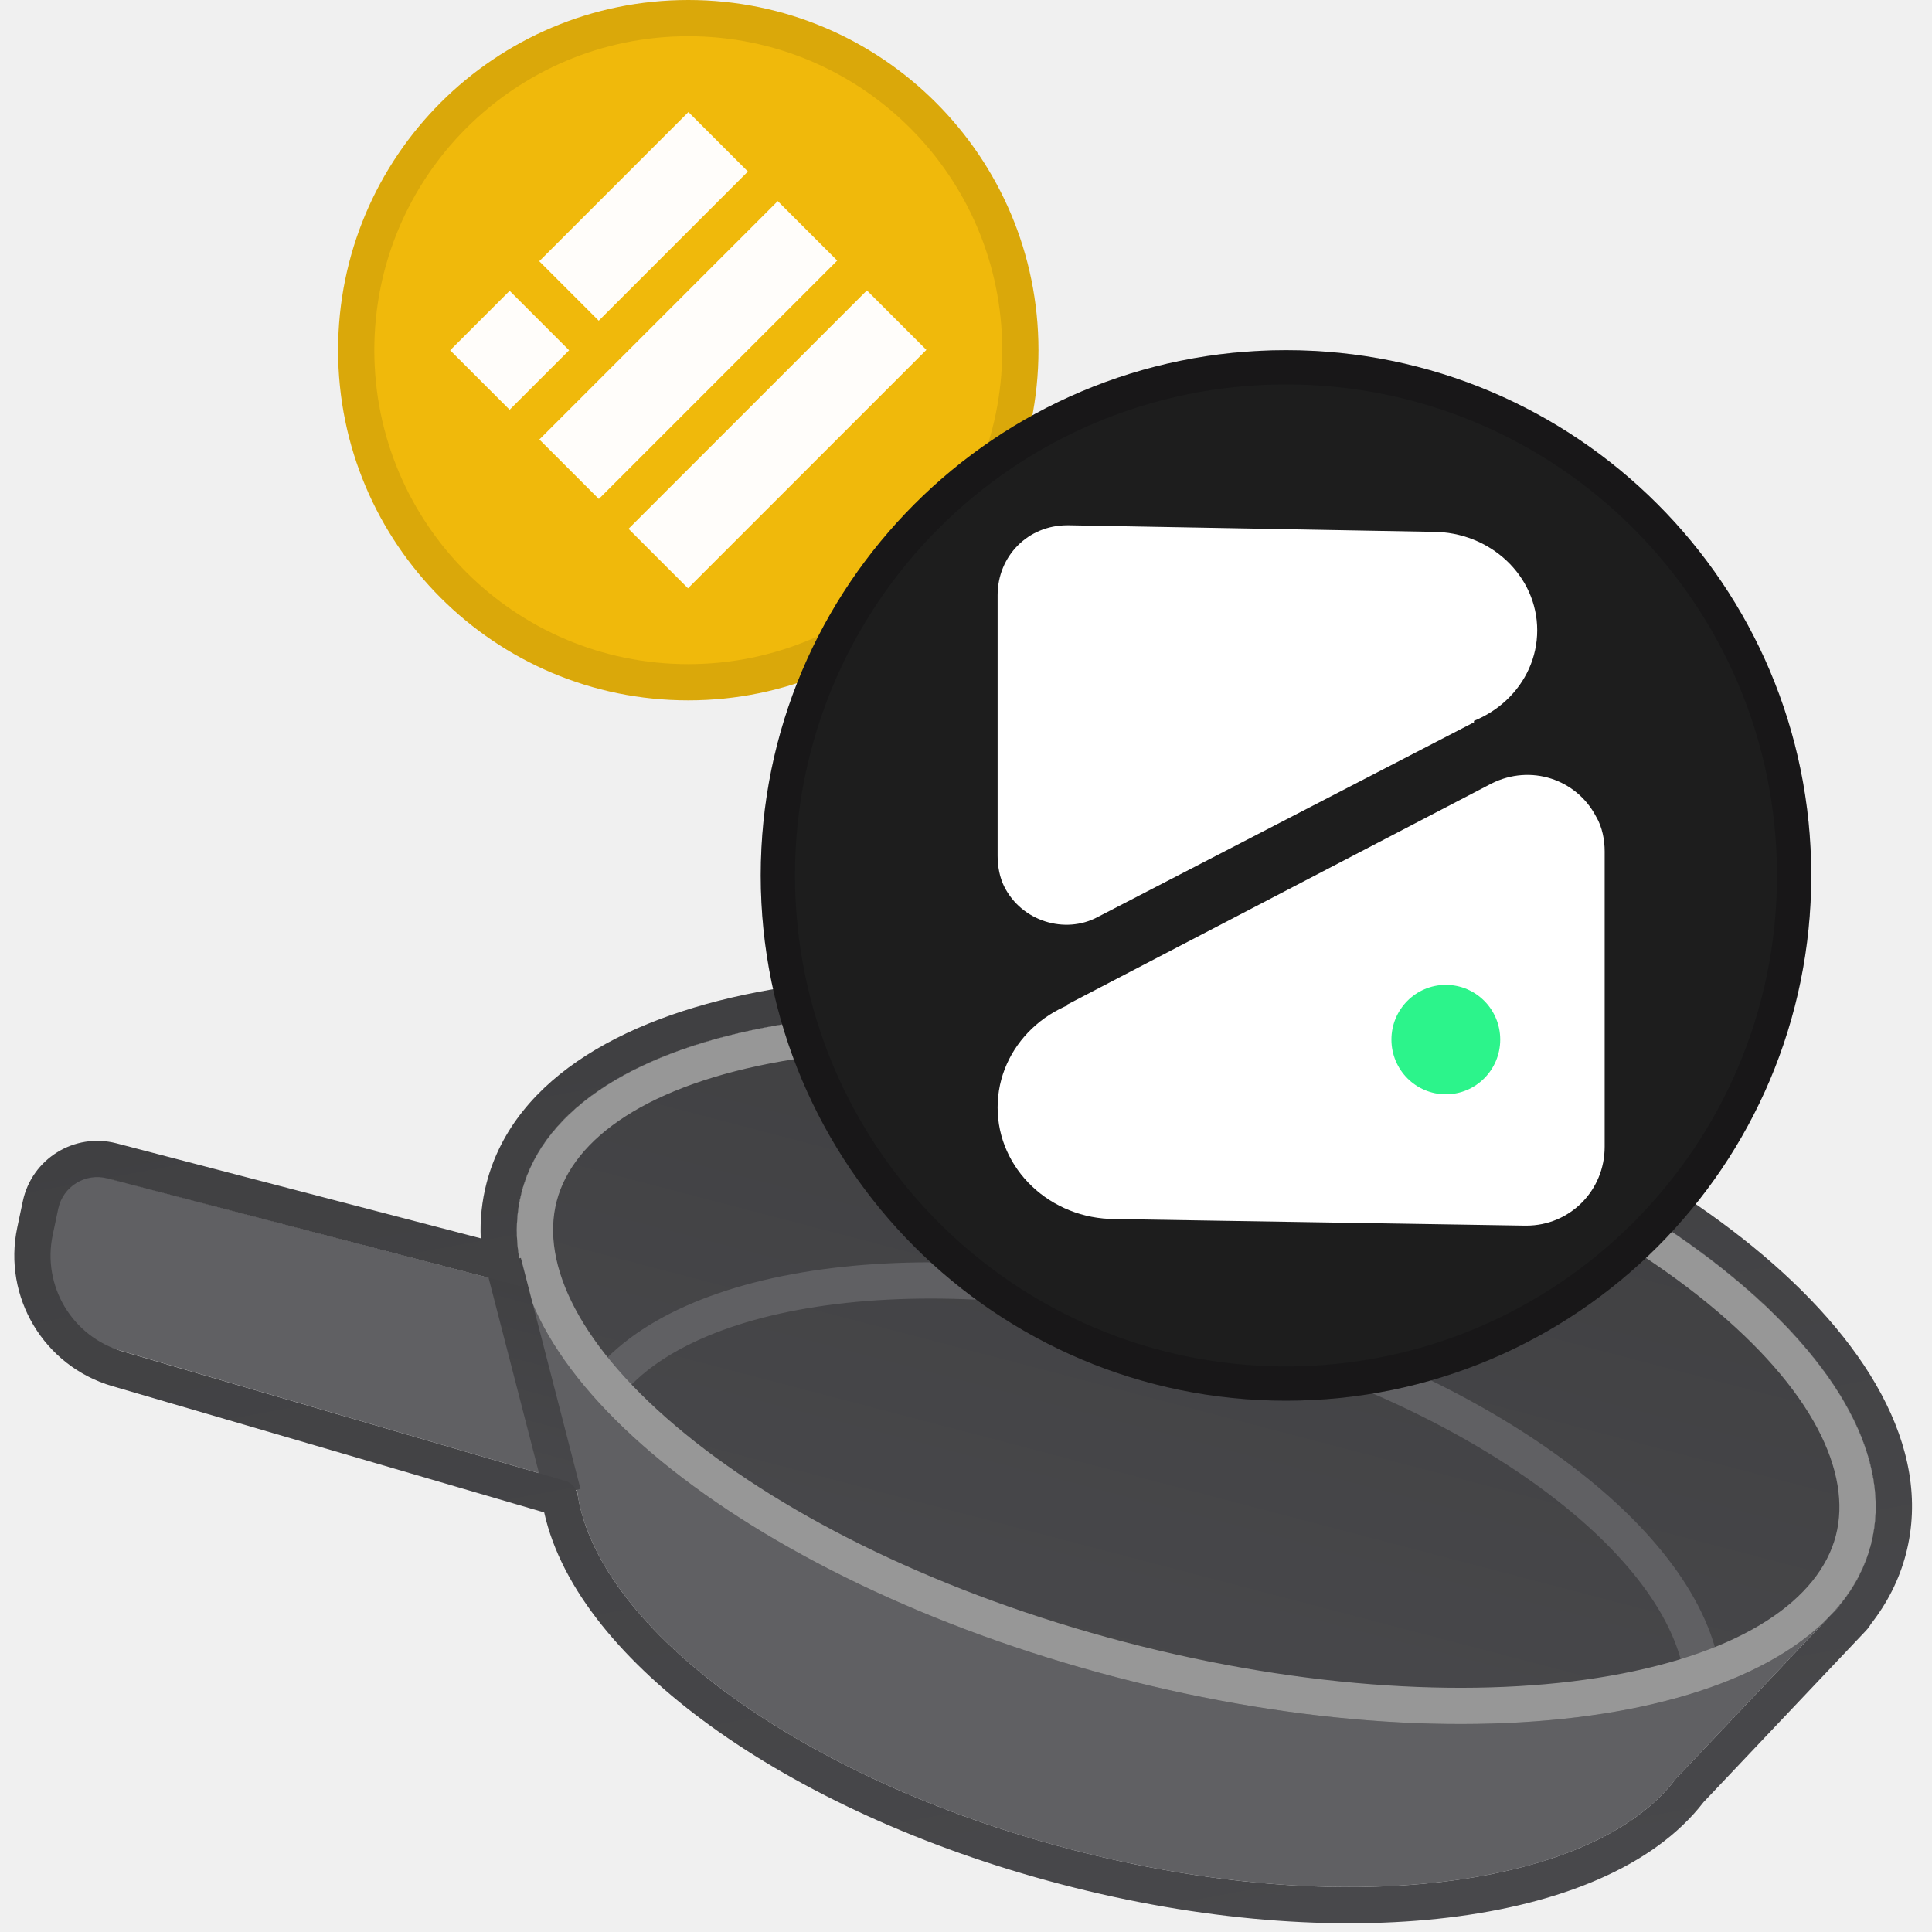
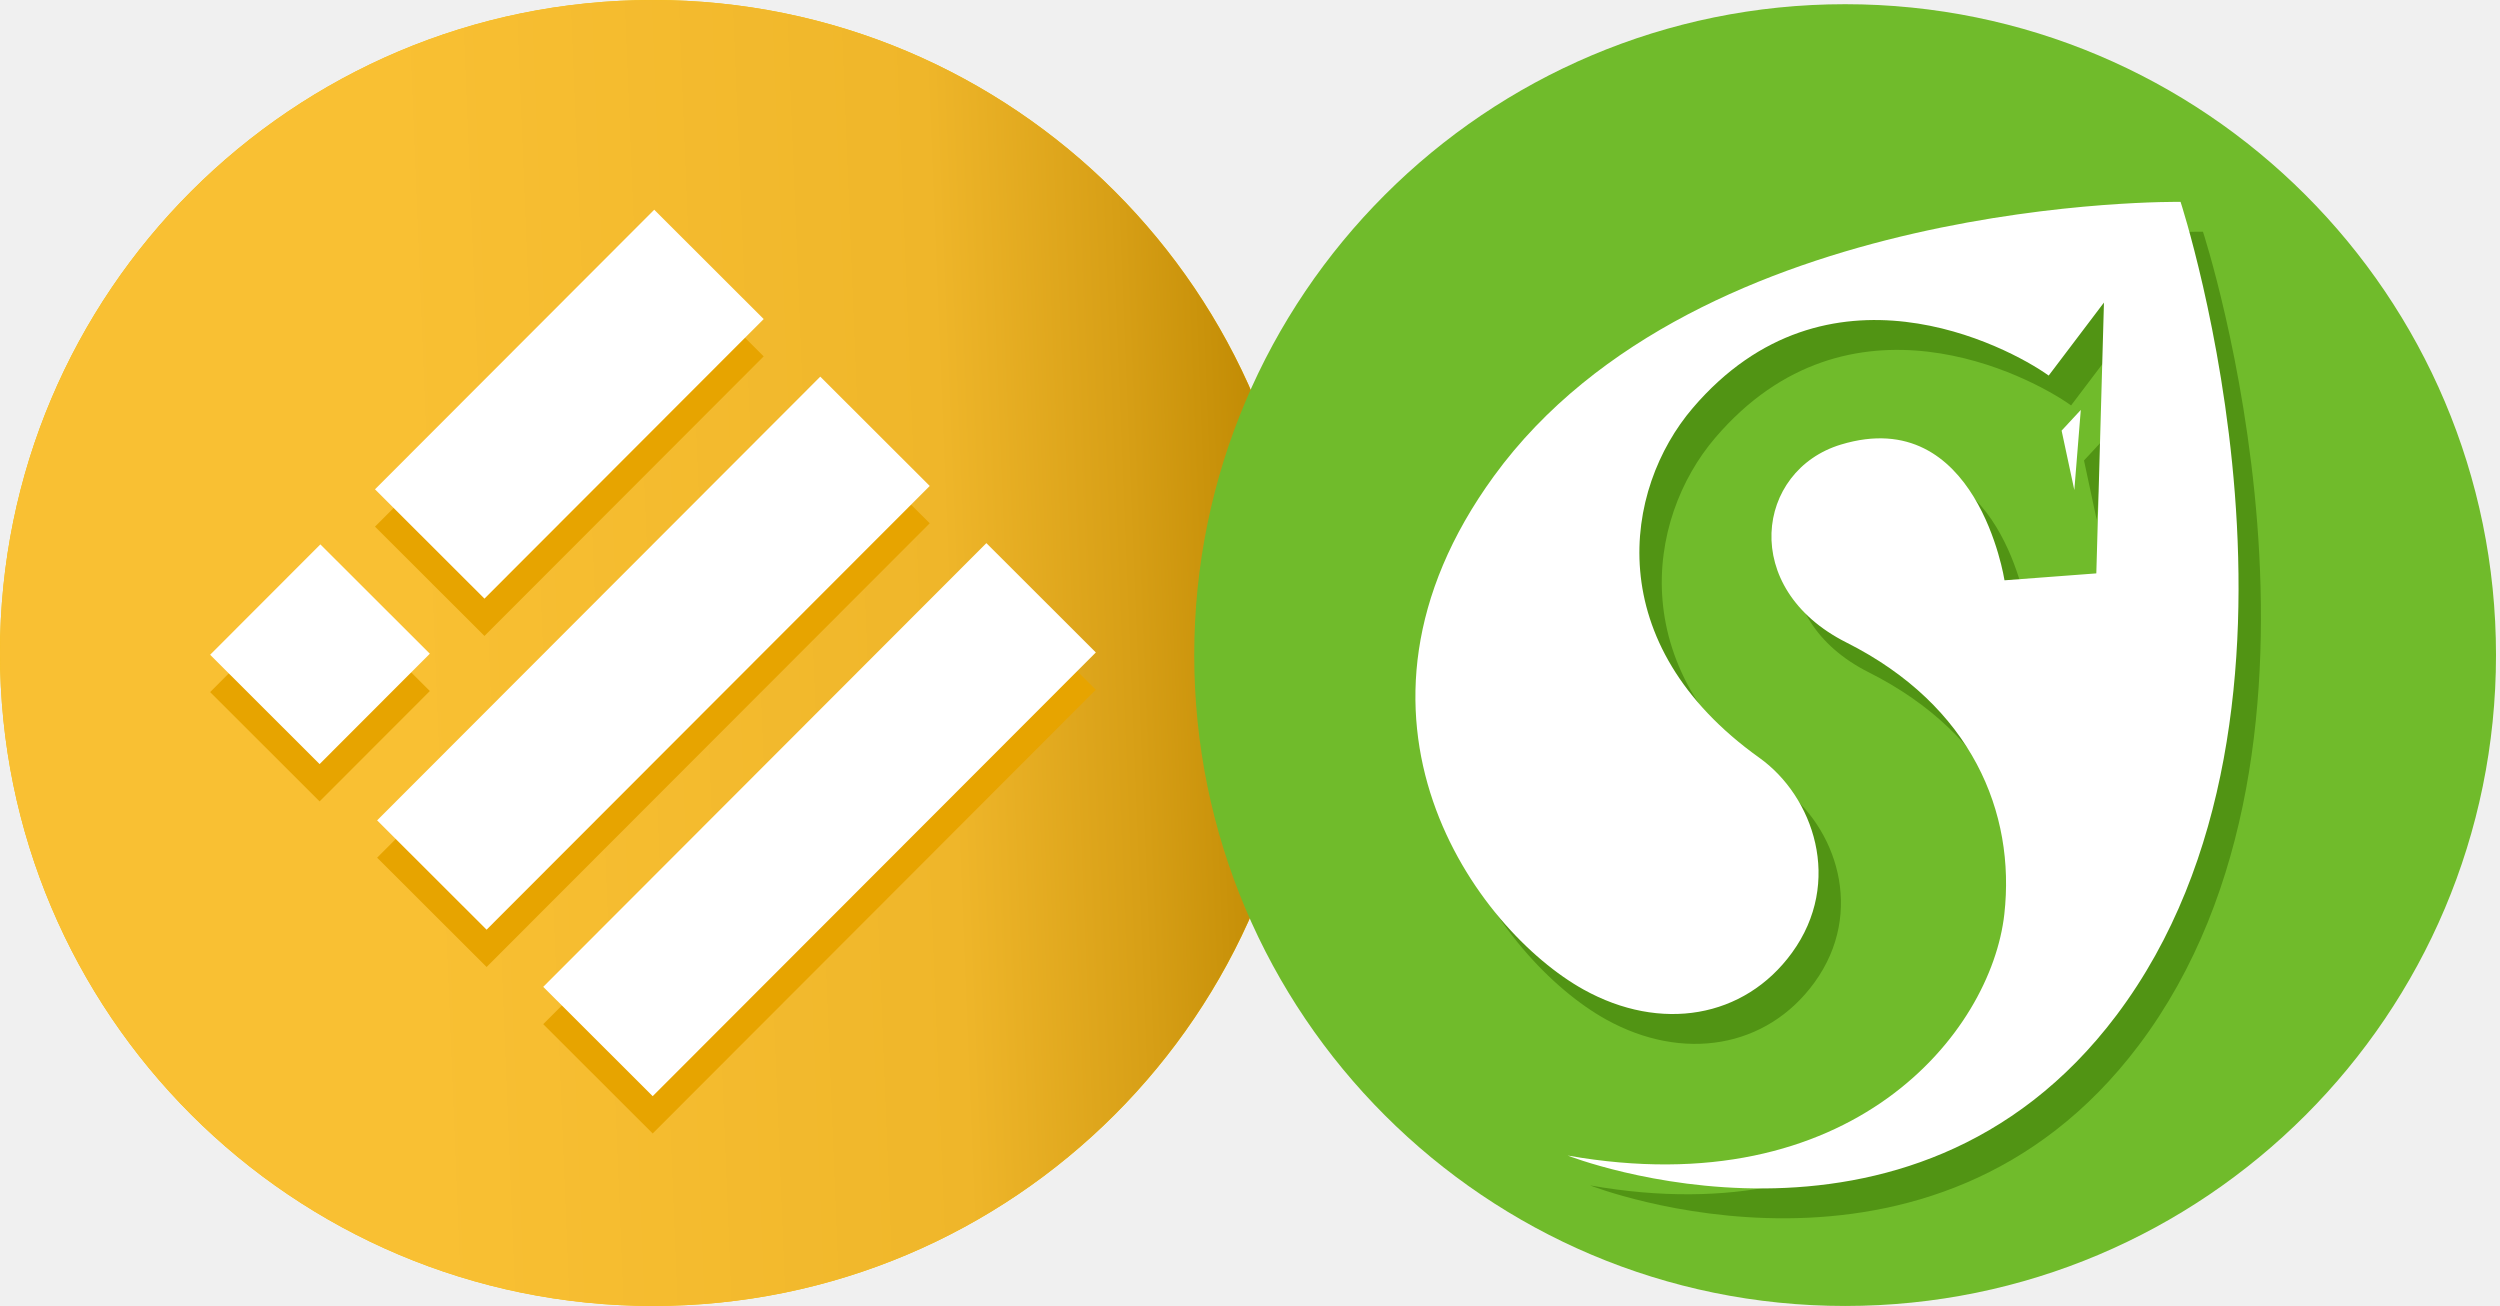
- <svg xmlns="http://www.w3.org/2000/svg" width="160" height="160" viewBox="0 0 160 160" fill="none">
-   <g clip-path="url(#clip0)">
-     <path d="M48.045 119.028C44.867 131.172 63.045 146.449 88.647 153.149C114.25 159.849 137.581 155.436 140.759 143.291C143.938 131.146 125.759 115.87 100.157 109.169C74.555 102.469 51.223 106.883 48.045 119.028Z" fill="#606063" />
-     <path d="M136.924 149.273L152.346 132.988L42.992 104.369L48.713 126.187L136.924 149.273Z" fill="#606063" />
-     <path d="M49.934 108.293L8.072 97.338C6.258 96.863 4.413 97.992 4.01 99.824L3.541 101.953C2.608 106.194 5.12 110.433 9.287 111.653L51.099 123.892L49.934 108.293Z" fill="#606063" />
-     <path d="M43.203 98.71C39.509 112.824 61.527 130.811 92.381 138.886C123.235 146.96 151.241 142.064 154.935 127.95C158.629 113.836 136.611 95.849 105.757 87.774C74.903 79.7 46.896 84.596 43.203 98.71Z" fill="url(#paint0_linear)" />
-     <path fill-rule="evenodd" clip-rule="evenodd" d="M127.673 123.286C134.771 128.506 138.919 134.152 139.538 139.157L142.515 138.789C141.744 132.551 136.779 126.258 129.45 120.869C122.06 115.434 112.011 110.721 100.537 107.718C89.063 104.716 77.993 103.901 68.888 105.019C59.859 106.128 52.448 109.182 48.719 114.242L51.135 116.021C54.126 111.961 60.508 109.071 69.254 107.997C77.923 106.933 88.608 107.698 99.777 110.621C110.946 113.544 120.636 118.111 127.673 123.286Z" fill="#606063" />
-     <path fill-rule="evenodd" clip-rule="evenodd" d="M56.734 118.739C48.014 111.615 44.736 104.698 46.105 99.469C47.473 94.24 53.719 89.816 64.811 87.876C75.618 85.987 89.889 86.723 104.997 90.676C120.105 94.63 132.908 100.98 141.403 107.921C150.124 115.045 153.401 121.962 152.033 127.191C150.664 132.42 144.419 136.844 133.326 138.784C122.52 140.673 108.248 139.937 93.14 135.984C78.032 132.03 65.23 125.68 56.734 118.739ZM92.381 138.886C61.527 130.811 39.509 112.824 43.203 98.71C46.896 84.596 74.903 79.7 105.757 87.774C136.611 95.849 158.629 113.836 154.935 127.95C151.241 142.064 123.235 146.96 92.381 138.886Z" fill="#979797" />
-     <path fill-rule="evenodd" clip-rule="evenodd" d="M45.167 124.049L40.23 104.926L43.135 104.176L48.072 123.299L45.167 124.049Z" fill="url(#paint1_linear)" />
-     <path fill-rule="evenodd" clip-rule="evenodd" d="M43.469 106.189C43.424 106.041 43.381 105.893 43.341 105.746C43.266 105.473 43.198 105.2 43.139 104.929L42.997 104.389C42.995 104.38 43.002 104.372 43.011 104.375C43.019 104.377 43.027 104.37 43.025 104.362C43.024 104.353 43.022 104.345 43.021 104.337C42.973 104.072 42.933 103.807 42.901 103.543C42.893 103.479 42.886 103.416 42.879 103.352C42.806 102.689 42.782 102.031 42.808 101.378C42.808 101.378 42.808 101.378 42.808 101.377C42.843 100.475 42.973 99.585 43.203 98.71C46.896 84.595 74.903 79.699 105.757 87.774C136.611 95.849 158.629 113.836 154.935 127.95C154.706 128.826 154.383 129.666 153.972 130.469C153.972 130.469 153.972 130.47 153.972 130.47C153.528 131.338 152.981 132.163 152.337 132.945C152.332 132.951 152.326 132.958 152.321 132.964C152.319 132.967 152.318 132.969 152.318 132.972C152.318 132.977 152.322 132.982 152.327 132.983C152.332 132.984 152.335 132.989 152.336 132.993C152.336 132.996 152.335 133 152.333 133.002L151.725 133.644C151.655 133.72 151.584 133.795 151.511 133.87L150.275 135.175L150.273 135.177L138.793 147.299C131.986 156.33 111.197 159.051 88.647 153.149C66.345 147.312 49.676 134.967 47.85 123.854C47.757 123.285 47.367 122.8 46.813 122.639L10.127 111.91C5.983 110.698 3.472 106.499 4.365 102.275L4.824 100.103C5.214 98.258 7.066 97.113 8.89 97.589L43.139 106.52C43.339 106.573 43.522 106.39 43.469 106.189ZM39.812 102.553C39.748 101.009 39.903 99.468 40.3 97.95C42.626 89.065 52.23 83.984 63.778 81.966C75.611 79.897 90.77 80.751 106.516 84.872C122.262 88.993 135.896 95.674 145.199 103.274C154.277 110.691 160.162 119.825 157.837 128.71C157.28 130.839 156.285 132.774 154.936 134.499C154.821 134.697 154.679 134.887 154.511 135.065L153.923 135.686C153.92 135.689 153.916 135.693 153.913 135.697C153.836 135.779 153.759 135.861 153.68 135.943C153.677 135.946 153.673 135.95 153.67 135.953L141.082 149.246C136.911 154.652 129.056 157.706 119.984 158.802C110.684 159.926 99.467 159.082 87.888 156.051C76.435 153.054 66.34 148.366 58.809 142.91C51.73 137.78 46.488 131.648 45.067 125.253L9.285 114.789C3.636 113.137 0.213 107.413 1.43 101.655L1.889 99.482C2.633 95.963 6.166 93.778 9.647 94.686L39.812 102.553Z" fill="url(#paint2_linear)" />
-     <circle cx="57" cy="29" r="29" fill="#F0B90B" />
-     <path fill-rule="evenodd" clip-rule="evenodd" d="M44.658 21.634L57.012 9.28L61.938 14.206L49.584 26.56L44.658 21.634ZM44.667 36.397L64.41 16.654L69.336 21.58L49.593 41.322L44.667 36.397ZM71.794 24.051L52.051 43.794L56.977 48.72L76.72 28.977L71.794 24.051ZM37.28 29.01L42.206 24.084L47.132 29.01L42.206 33.936L37.28 29.01Z" fill="#FFFDFA" />
-     <g style="mix-blend-mode:multiply" opacity="0.1">
-       <path fill-rule="evenodd" clip-rule="evenodd" d="M57 55C71.359 55 83 43.359 83 29C83 14.641 71.359 3 57 3C42.641 3 31 14.641 31 29C31 43.359 42.641 55 57 55ZM57 58C73.016 58 86 45.016 86 29C86 12.984 73.016 0 57 0C40.984 0 28 12.984 28 29C28 45.016 40.984 58 57 58Z" fill="#191326" />
+ <svg xmlns="http://www.w3.org/2000/svg" width="100%" height="100%" viewBox="0 0 335 175" version="1.1" xml:space="preserve" style="fill-rule:evenodd;clip-rule:evenodd;stroke-linejoin:round;stroke-miterlimit:2;">
+   <g transform="matrix(1,0,0,1,-499.401,-67.4823)">
+     <g id="BUSD" transform="matrix(1.25045,0,0,1.25045,-99.9624,-434.071)">
+       <g transform="matrix(1,0,0,1,-250.705,-62.5569)">
+         <circle cx="799.996" cy="533.629" r="69.975" style="fill:rgb(246,191,0);" />
+       </g>
+       <g transform="matrix(0.276322,0,0,0.276322,143.138,339.112)">
+         <circle cx="1469.85" cy="477.56" r="253.23" style="fill:url(#_Linear1);" />
+       </g>
+       <g transform="matrix(1,0,0,1,-251.026,-61.5014)">
+         <g transform="matrix(0.689611,0.688721,-2.41144,2.41456,1529.43,-1264.67)">
+           <rect x="768.204" y="514.608" width="17.01" height="19.693" style="fill:rgb(231,164,0);" />
+         </g>
+         <g transform="matrix(0.689611,0.688721,-2.41144,2.41456,1547.23,-1246.83)">
+           <rect x="768.204" y="514.608" width="17.01" height="19.693" style="fill:rgb(231,164,0);" />
+         </g>
+         <g transform="matrix(0.689611,0.688721,-1.51943,1.52139,1052.6,-822.924)">
+           <rect x="768.204" y="514.608" width="17.01" height="19.693" style="fill:rgb(231,164,0);" />
+         </g>
+         <g transform="matrix(0.689611,0.688721,-0.599833,0.600608,543.592,-313.22)">
+           <rect x="768.204" y="514.608" width="17.01" height="19.693" style="fill:rgb(231,164,0);" />
+         </g>
+       </g>
+       <g transform="matrix(1,0,0,1,-251.026,-65.4999)">
+         <g transform="matrix(0.689611,0.688721,-2.41144,2.41456,1529.43,-1264.67)">
+           <rect x="768.204" y="514.608" width="17.01" height="19.693" style="fill:white;" />
+         </g>
+         <g transform="matrix(0.689611,0.688721,-2.41144,2.41456,1547.23,-1246.83)">
+           <rect x="768.204" y="514.608" width="17.01" height="19.693" style="fill:white;" />
+         </g>
+         <g transform="matrix(0.689611,0.688721,-1.51943,1.52139,1052.6,-822.924)">
+           <rect x="768.204" y="514.608" width="17.01" height="19.693" style="fill:white;" />
+         </g>
+         <g transform="matrix(0.689611,0.688721,-0.599833,0.600608,543.592,-313.22)">
+           <rect x="768.204" y="514.608" width="17.01" height="19.693" style="fill:white;" />
+         </g>
+       </g>
    </g>
-     <circle cx="106.5" cy="72.5" r="43.5" fill="#1D1D1D" />
-     <path d="M92.348 100.956C97.722 100.956 102.078 96.818 102.078 91.713C102.078 86.607 97.722 82.469 92.348 82.469C86.974 82.469 82.618 86.607 82.618 91.713C82.618 96.818 86.974 100.956 92.348 100.956Z" fill="white" />
-     <path d="M88.384 83.195L123.521 64.888C126.765 63.257 130.549 64.526 132.17 67.607C132.711 68.513 132.891 69.601 132.891 70.507V94.976C132.891 98.601 130.008 101.501 126.404 101.501C126.404 101.501 126.404 101.501 126.224 101.501L92.348 100.957L88.384 83.195Z" fill="white" />
-     <path d="M118.656 60.356C123.433 60.356 127.305 56.705 127.305 52.2C127.305 47.696 123.433 44.044 118.656 44.044C113.879 44.044 110.007 47.696 110.007 52.2C110.007 56.705 113.879 60.356 118.656 60.356Z" fill="white" />
-     <path d="M122.08 59.812L90.906 75.944C88.204 77.394 84.6 76.306 83.158 73.406C82.798 72.681 82.618 71.775 82.618 70.869V49.3C82.618 46.038 85.14 43.5 88.384 43.5C88.384 43.5 88.384 43.5 88.564 43.5L118.656 44.044L122.08 59.812Z" fill="white" />
-     <path d="M119.737 90.625C122.225 90.625 124.242 88.596 124.242 86.094C124.242 83.591 122.225 81.562 119.737 81.562C117.249 81.562 115.232 83.591 115.232 86.094C115.232 88.596 117.249 90.625 119.737 90.625Z" fill="#2CF48B" />
-     <g style="mix-blend-mode:multiply" opacity="0.2">
-       <path fill-rule="evenodd" clip-rule="evenodd" d="M106.5 113.163C128.958 113.163 147.163 94.958 147.163 72.5C147.163 50.042 128.958 31.837 106.5 31.837C84.042 31.837 65.837 50.042 65.837 72.5C65.837 94.958 84.042 113.163 106.5 113.163ZM106.5 116C130.524 116 150 96.524 150 72.5C150 48.476 130.524 29 106.5 29C82.476 29 63 48.476 63 72.5C63 96.524 82.476 116 106.5 116Z" fill="#191326" />
+     <g id="TEA" transform="matrix(0.175778,0,0,0.175778,360.481,426.003)">
+       <g transform="matrix(1.04413,0,0,1.04413,1674.83,-2062.3)">
+         <circle cx="500" cy="500" r="475.215" style="fill:rgb(112,187,43);" />
+       </g>
+       <g transform="matrix(0.993148,0,0,0.993148,1717.3,-2013.84)">
+         <path d="M287.15,883.942C287.15,883.942 549.716,987.192 708.483,776.121C885.09,541.331 757.581,151.915 757.581,151.915C757.581,151.915 387.751,146.344 230.507,362.418C95.711,547.646 217.718,711.163 299.349,756.536C358.309,789.307 422.642,778.716 459.3,728.286C498.838,673.893 475.714,608.221 434.283,578.646C311.667,491.116 329.88,372.479 383.167,310.119C486.1,189.66 624.546,262.527 656.353,285.233L698.772,229.194L692.91,437.081L622.437,442.388C622.437,442.388 601.441,306.542 496.88,338.195C431.571,357.966 418.684,448.666 501.04,490.106C597.608,538.698 630.986,620.88 622.31,698.578C612.109,789.917 504.929,922.356 287.15,883.942Z" style="fill:rgb(81,148,20);" />
+         <g transform="matrix(1.0069,0,0,1.0069,-3.35413,-3.66029)">
+           <path d="M679.658,313.111L665.033,328.883L674.729,374.213L679.658,313.111Z" style="fill:rgb(81,148,20);" />
+         </g>
+       </g>
+       <g transform="matrix(0.993148,0,0,0.993148,1700.23,-2036.6)">
+         <path d="M287.15,883.942C287.15,883.942 549.716,987.192 708.483,776.121C885.09,541.331 757.581,151.915 757.581,151.915C757.581,151.915 387.751,146.344 230.507,362.418C95.711,547.646 217.718,711.163 299.349,756.536C358.309,789.307 422.642,778.716 459.3,728.286C498.838,673.893 475.714,608.221 434.283,578.646C311.667,491.116 329.88,372.479 383.167,310.119C486.1,189.66 624.546,262.527 656.353,285.233L698.772,229.194L692.91,437.081L622.437,442.388C622.437,442.388 601.441,306.542 496.88,338.195C431.571,357.966 418.684,448.666 501.04,490.106C597.608,538.698 630.986,620.88 622.31,698.578C612.109,789.917 504.929,922.356 287.15,883.942Z" style="fill:white;" />
+         <g transform="matrix(1.0069,0,0,1.0069,-3.35413,-3.66029)">
+           <path d="M679.658,313.111L665.033,328.883L674.729,374.213L679.658,313.111Z" style="fill:white;" />
+         </g>
+       </g>
    </g>
  </g>
  <defs>
-     <linearGradient id="paint0_linear" x1="105.757" y1="87.774" x2="92.381" y2="138.886" gradientUnits="userSpaceOnUse">
-       <stop stop-color="#404042" />
-       <stop offset="1" stop-color="#48484B" />
+     <linearGradient id="_Linear1" x1="0" y1="0" x2="1" y2="0" gradientUnits="userSpaceOnUse" gradientTransform="matrix(342.371,-12.8766,12.8766,342.371,1376.2,507.894)">
+       <stop offset="0" style="stop-color:rgb(249,192,51);stop-opacity:1" />
+       <stop offset="0.61" style="stop-color:rgb(239,182,42);stop-opacity:1" />
+       <stop offset="0.82" style="stop-color:rgb(215,159,22);stop-opacity:1" />
+       <stop offset="1" style="stop-color:rgb(189,135,0);stop-opacity:1" />
    </linearGradient>
-     <linearGradient id="paint1_linear" x1="46.567" y1="105.096" x2="41.735" y2="123.129" gradientUnits="userSpaceOnUse">
-       <stop stop-color="#404042" />
-       <stop offset="1" stop-color="#48484B" />
-     </linearGradient>
-     <linearGradient id="paint2_linear" x1="73.495" y1="80.169" x2="89.09" y2="164.62" gradientUnits="userSpaceOnUse">
-       <stop stop-color="#404042" />
-       <stop offset="1" stop-color="#48484B" />
-     </linearGradient>
-     <clipPath id="clip0">
-       <rect width="160" height="160" fill="white" />
-     </clipPath>
  </defs>
</svg>
